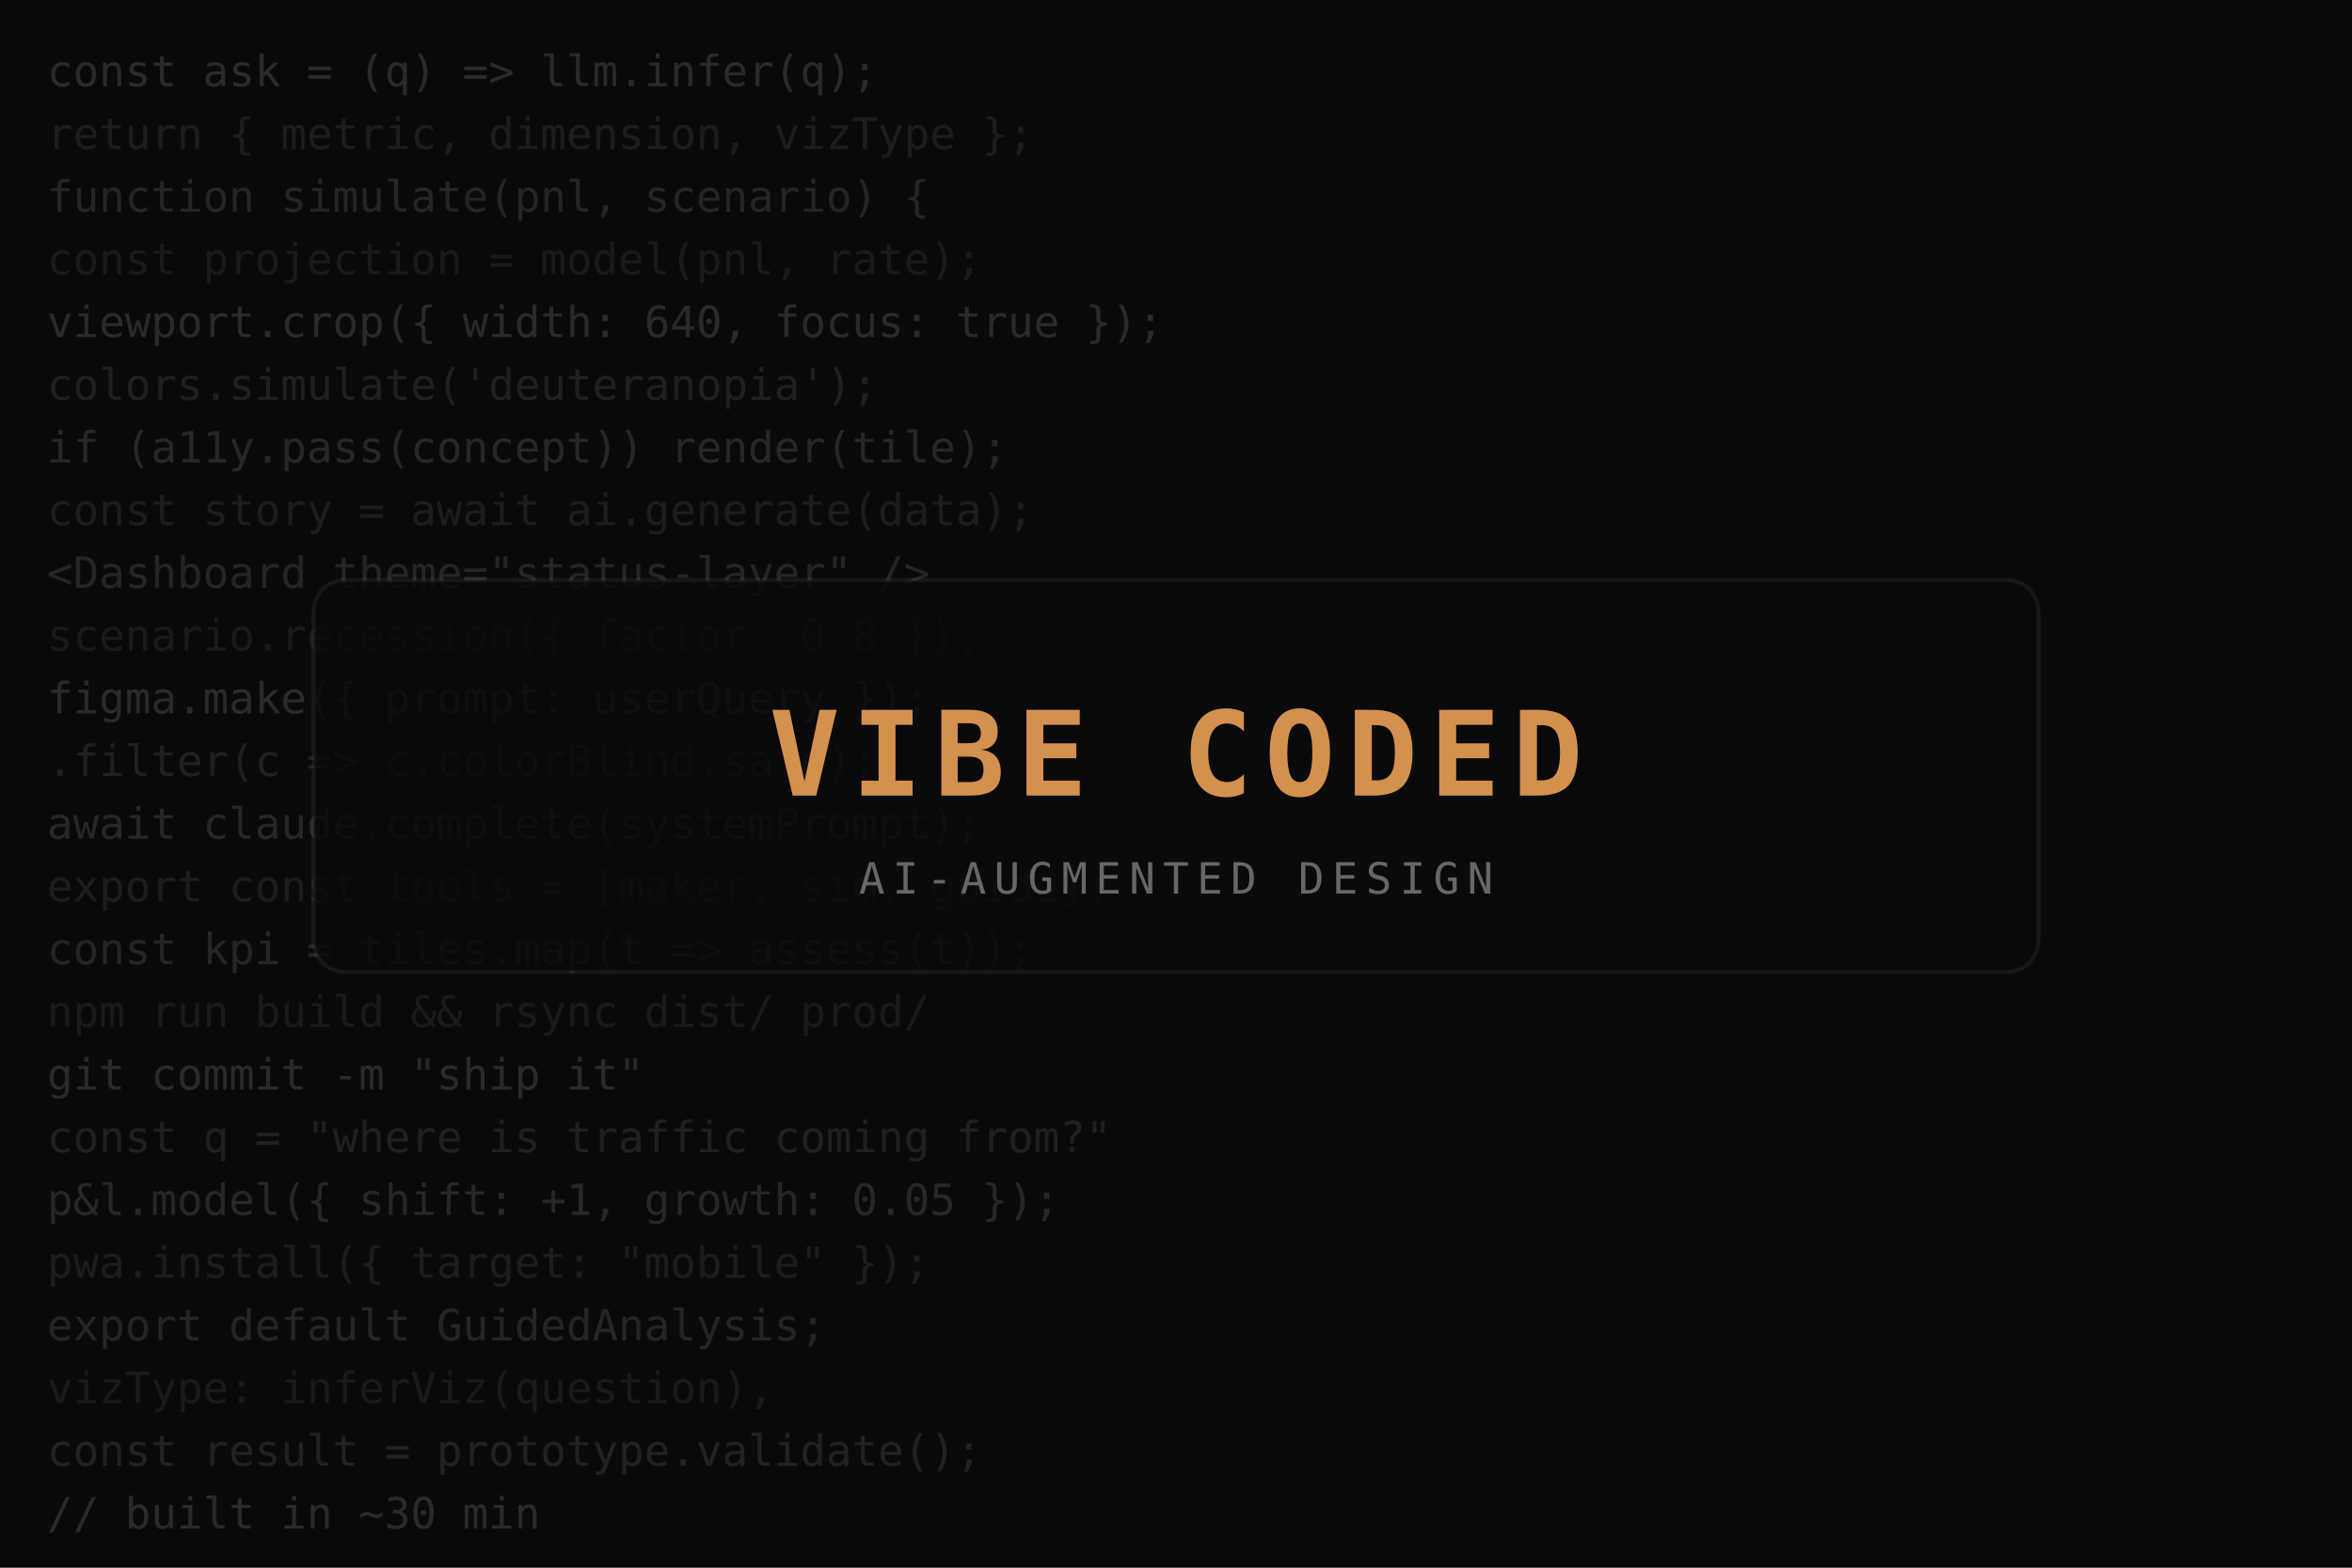
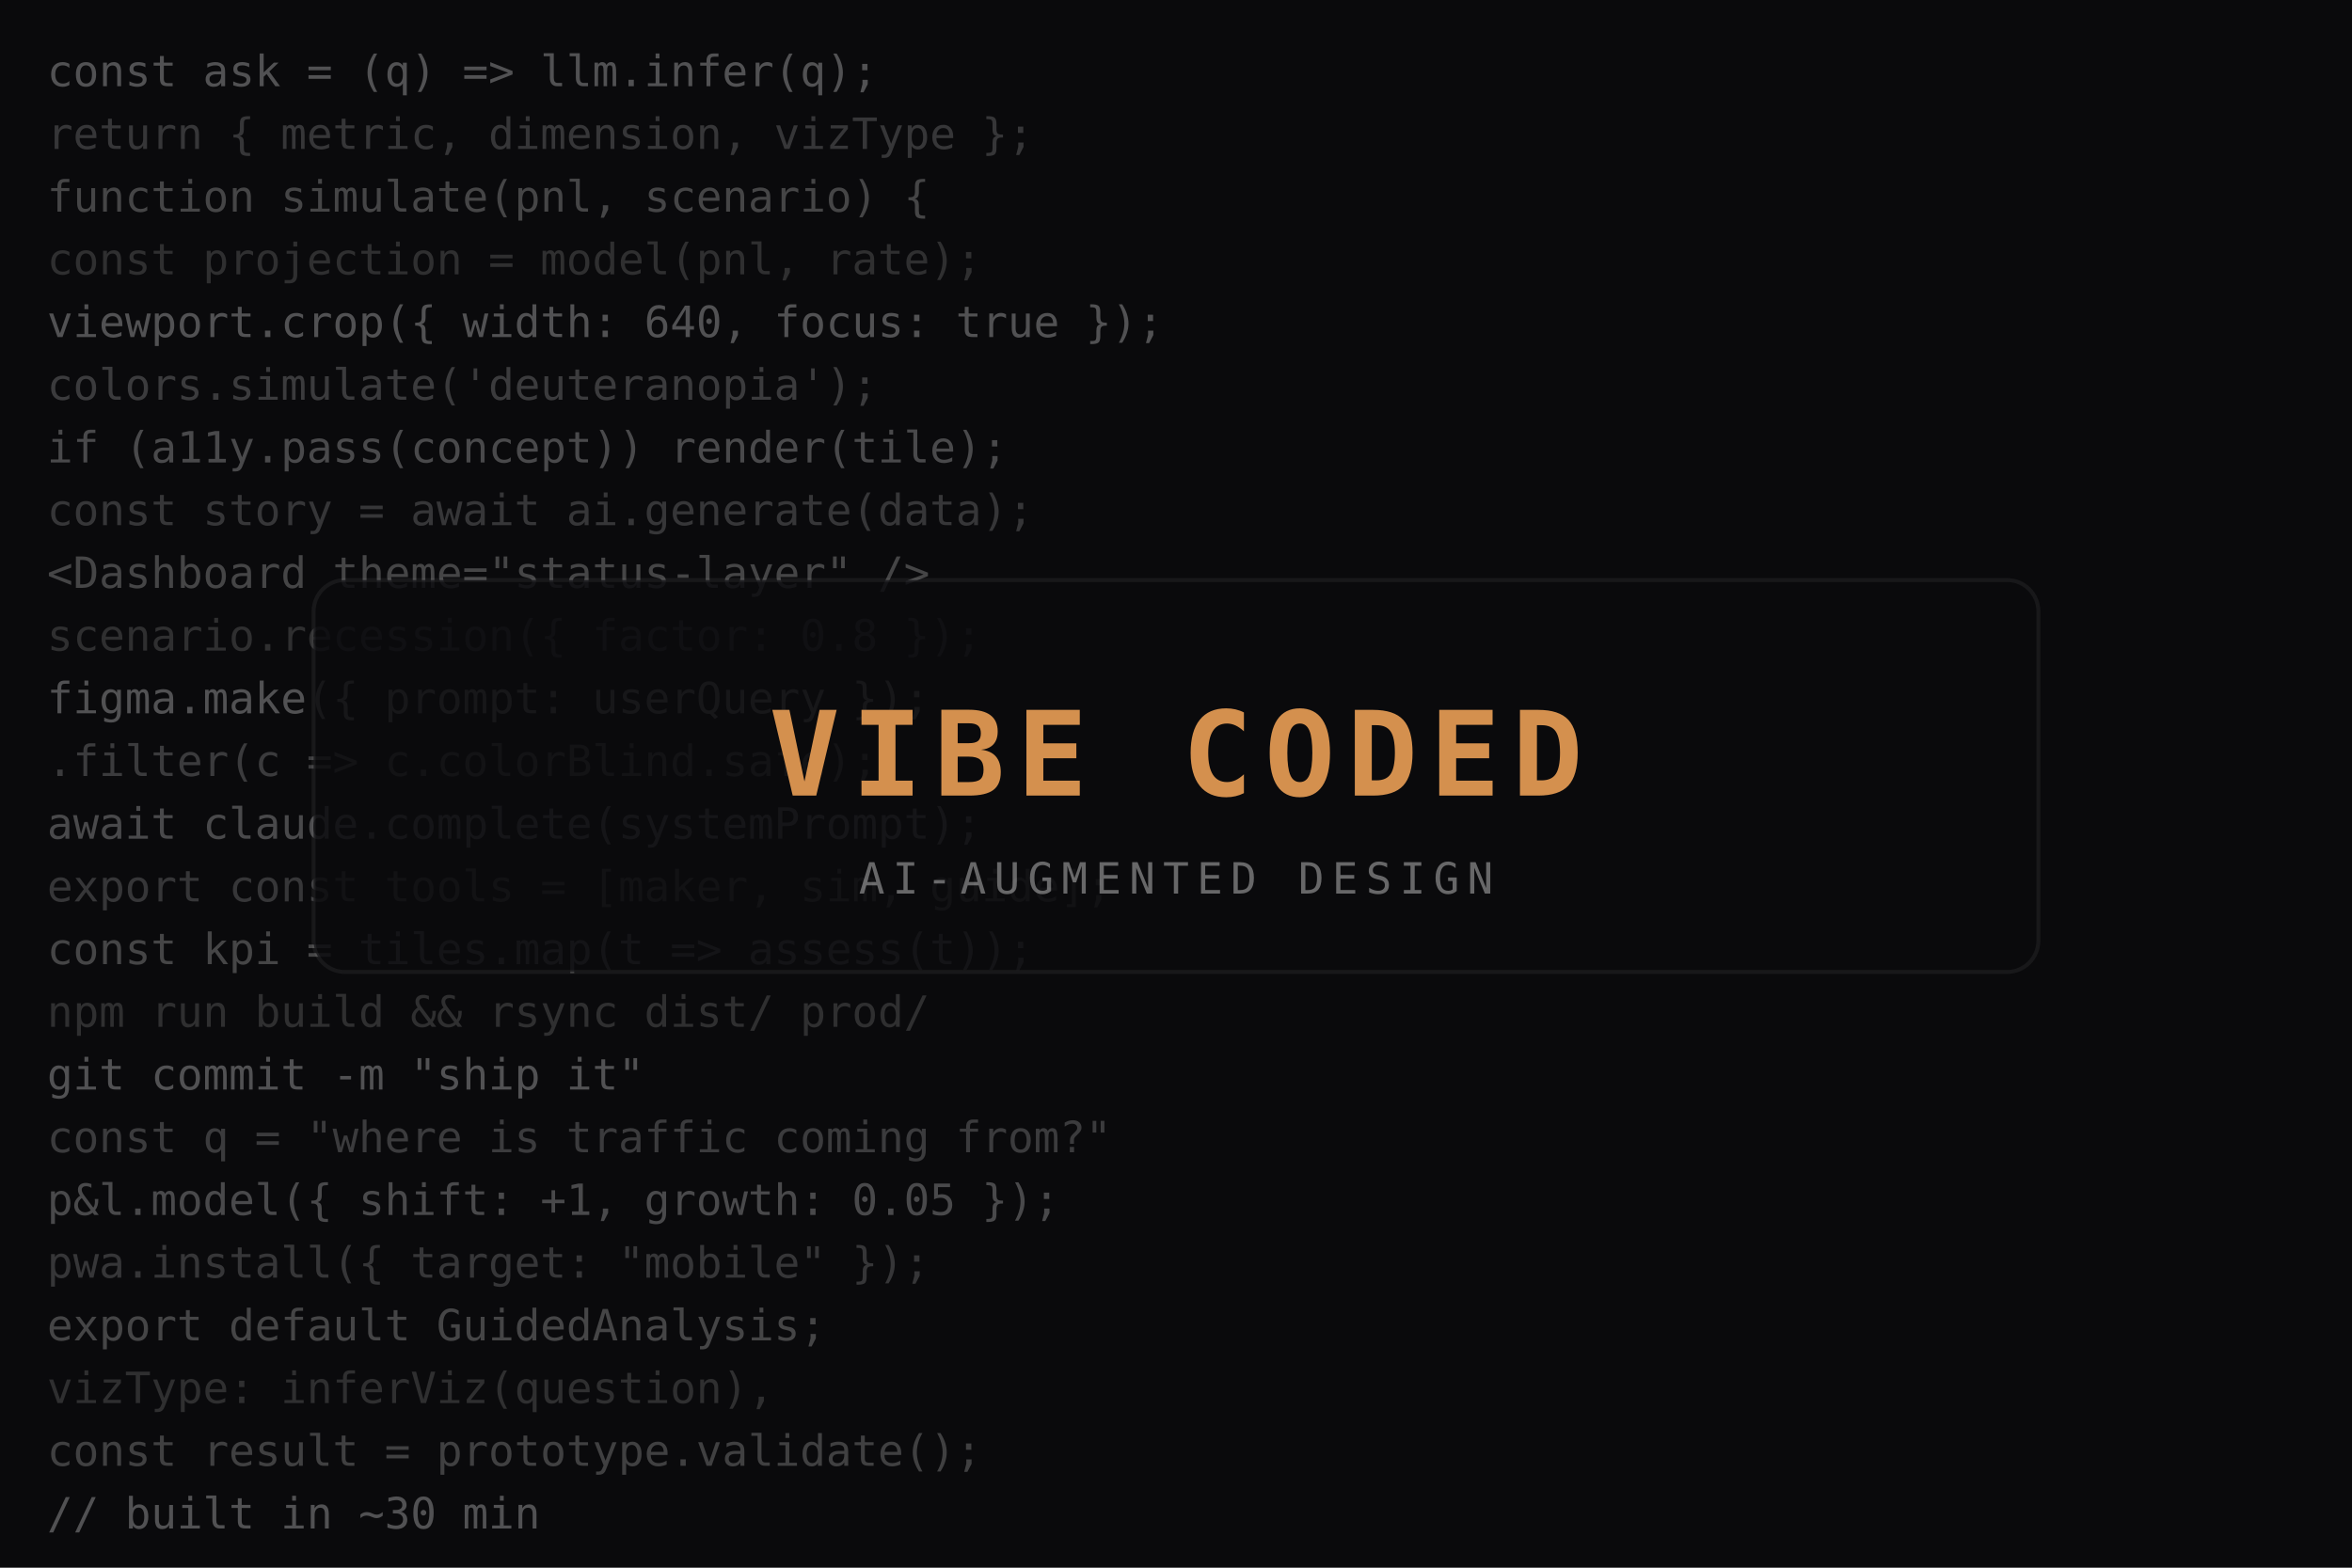
<svg xmlns="http://www.w3.org/2000/svg" viewBox="0 0 600 400">
  <rect width="600" height="400" fill="#0A0A0C" />
-   <text x="12" y="22" font-family="monospace" font-size="11" fill="white" opacity="0.13">const ask = (q) =&gt; llm.infer(q);</text>
-   <text x="12" y="38" font-family="monospace" font-size="11" fill="white" opacity="0.08">  return { metric, dimension, vizType };</text>
-   <text x="12" y="54" font-family="monospace" font-size="11" fill="white" opacity="0.11">function simulate(pnl, scenario) {</text>
-   <text x="12" y="70" font-family="monospace" font-size="11" fill="white" opacity="0.07">  const projection = model(pnl, rate);</text>
-   <text x="12" y="86" font-family="monospace" font-size="11" fill="white" opacity="0.13">viewport.crop({ width: 640, focus: true });</text>
-   <text x="12" y="102" font-family="monospace" font-size="11" fill="white" opacity="0.09">colors.simulate('deuteranopia');</text>
-   <text x="12" y="118" font-family="monospace" font-size="11" fill="white" opacity="0.12">if (a11y.pass(concept)) render(tile);</text>
-   <text x="12" y="134" font-family="monospace" font-size="11" fill="white" opacity="0.08">const story = await ai.generate(data);</text>
-   <text x="12" y="150" font-family="monospace" font-size="11" fill="white" opacity="0.11">&lt;Dashboard theme="status-layer" /&gt;</text>
-   <text x="12" y="166" font-family="monospace" font-size="11" fill="white" opacity="0.07">scenario.recession({ factor: 0.8 });</text>
-   <text x="12" y="182" font-family="monospace" font-size="11" fill="white" opacity="0.13">figma.make({ prompt: userQuery });</text>
-   <text x="12" y="198" font-family="monospace" font-size="11" fill="white" opacity="0.09">.filter(c =&gt; c.colorBlind.safe);</text>
-   <text x="12" y="214" font-family="monospace" font-size="11" fill="white" opacity="0.12">await claude.complete(systemPrompt);</text>
-   <text x="12" y="230" font-family="monospace" font-size="11" fill="white" opacity="0.08">export const tools = [maker, sim, guide];</text>
-   <text x="12" y="246" font-family="monospace" font-size="11" fill="white" opacity="0.11">const kpi = tiles.map(t =&gt; assess(t));</text>
-   <text x="12" y="262" font-family="monospace" font-size="11" fill="white" opacity="0.07">npm run build &amp;&amp; rsync dist/ prod/</text>
-   <text x="12" y="278" font-family="monospace" font-size="11" fill="white" opacity="0.13">git commit -m "ship it"</text>
-   <text x="12" y="294" font-family="monospace" font-size="11" fill="white" opacity="0.09">const q = "where is traffic coming from?"</text>
-   <text x="12" y="310" font-family="monospace" font-size="11" fill="white" opacity="0.12">p&amp;l.model({ shift: +1, growth: 0.05 });</text>
-   <text x="12" y="326" font-family="monospace" font-size="11" fill="white" opacity="0.08">pwa.install({ target: "mobile" });</text>
-   <text x="12" y="342" font-family="monospace" font-size="11" fill="white" opacity="0.11">export default GuidedAnalysis;</text>
-   <text x="12" y="358" font-family="monospace" font-size="11" fill="white" opacity="0.07">  vizType: inferViz(question),</text>
-   <text x="12" y="374" font-family="monospace" font-size="11" fill="white" opacity="0.10">const result = prototype.validate();</text>
-   <text x="12" y="390" font-family="monospace" font-size="11" fill="white" opacity="0.13">// built in ~30 min</text>
+   <text x="12" y="22" font-family="monospace" font-size="11" fill="white" opacity="0.29">const ask = (q) =&gt; llm.infer(q);</text>
+   <text x="12" y="38" font-family="monospace" font-size="11" fill="white" opacity="0.18">  return { metric, dimension, vizType };</text>
+   <text x="12" y="54" font-family="monospace" font-size="11" fill="white" opacity="0.24">function simulate(pnl, scenario) {</text>
+   <text x="12" y="70" font-family="monospace" font-size="11" fill="white" opacity="0.15">  const projection = model(pnl, rate);</text>
+   <text x="12" y="86" font-family="monospace" font-size="11" fill="white" opacity="0.29">viewport.crop({ width: 640, focus: true });</text>
+   <text x="12" y="102" font-family="monospace" font-size="11" fill="white" opacity="0.20">colors.simulate('deuteranopia');</text>
+   <text x="12" y="118" font-family="monospace" font-size="11" fill="white" opacity="0.26">if (a11y.pass(concept)) render(tile);</text>
+   <text x="12" y="134" font-family="monospace" font-size="11" fill="white" opacity="0.18">const story = await ai.generate(data);</text>
+   <text x="12" y="150" font-family="monospace" font-size="11" fill="white" opacity="0.24">&lt;Dashboard theme="status-layer" /&gt;</text>
+   <text x="12" y="166" font-family="monospace" font-size="11" fill="white" opacity="0.15">scenario.recession({ factor: 0.8 });</text>
+   <text x="12" y="182" font-family="monospace" font-size="11" fill="white" opacity="0.29">figma.make({ prompt: userQuery });</text>
+   <text x="12" y="198" font-family="monospace" font-size="11" fill="white" opacity="0.20">.filter(c =&gt; c.colorBlind.safe);</text>
+   <text x="12" y="214" font-family="monospace" font-size="11" fill="white" opacity="0.26">await claude.complete(systemPrompt);</text>
+   <text x="12" y="230" font-family="monospace" font-size="11" fill="white" opacity="0.18">export const tools = [maker, sim, guide];</text>
+   <text x="12" y="246" font-family="monospace" font-size="11" fill="white" opacity="0.24">const kpi = tiles.map(t =&gt; assess(t));</text>
+   <text x="12" y="262" font-family="monospace" font-size="11" fill="white" opacity="0.15">npm run build &amp;&amp; rsync dist/ prod/</text>
+   <text x="12" y="278" font-family="monospace" font-size="11" fill="white" opacity="0.29">git commit -m "ship it"</text>
+   <text x="12" y="294" font-family="monospace" font-size="11" fill="white" opacity="0.20">const q = "where is traffic coming from?"</text>
+   <text x="12" y="310" font-family="monospace" font-size="11" fill="white" opacity="0.26">p&amp;l.model({ shift: +1, growth: 0.05 });</text>
+   <text x="12" y="326" font-family="monospace" font-size="11" fill="white" opacity="0.18">pwa.install({ target: "mobile" });</text>
+   <text x="12" y="342" font-family="monospace" font-size="11" fill="white" opacity="0.24">export default GuidedAnalysis;</text>
+   <text x="12" y="358" font-family="monospace" font-size="11" fill="white" opacity="0.15">  vizType: inferViz(question),</text>
+   <text x="12" y="374" font-family="monospace" font-size="11" fill="white" opacity="0.22">const result = prototype.validate();</text>
+   <text x="12" y="390" font-family="monospace" font-size="11" fill="white" opacity="0.29">// built in ~30 min</text>
  <rect x="80" y="148" width="440" height="100" rx="8" fill="#0A0A0C" opacity="0.82" />
  <rect x="80" y="148" width="440" height="100" rx="8" fill="none" stroke="white" stroke-opacity="0.06" stroke-width="1" />
  <text x="300" y="203" font-family="monospace" font-size="30" font-weight="700" fill="#D4904E" text-anchor="middle" letter-spacing="3">VIBE CODED</text>
  <text x="300" y="228" font-family="monospace" font-size="11" fill="rgba(255,255,255,0.38)" text-anchor="middle" letter-spacing="2">AI-AUGMENTED DESIGN</text>
</svg>
